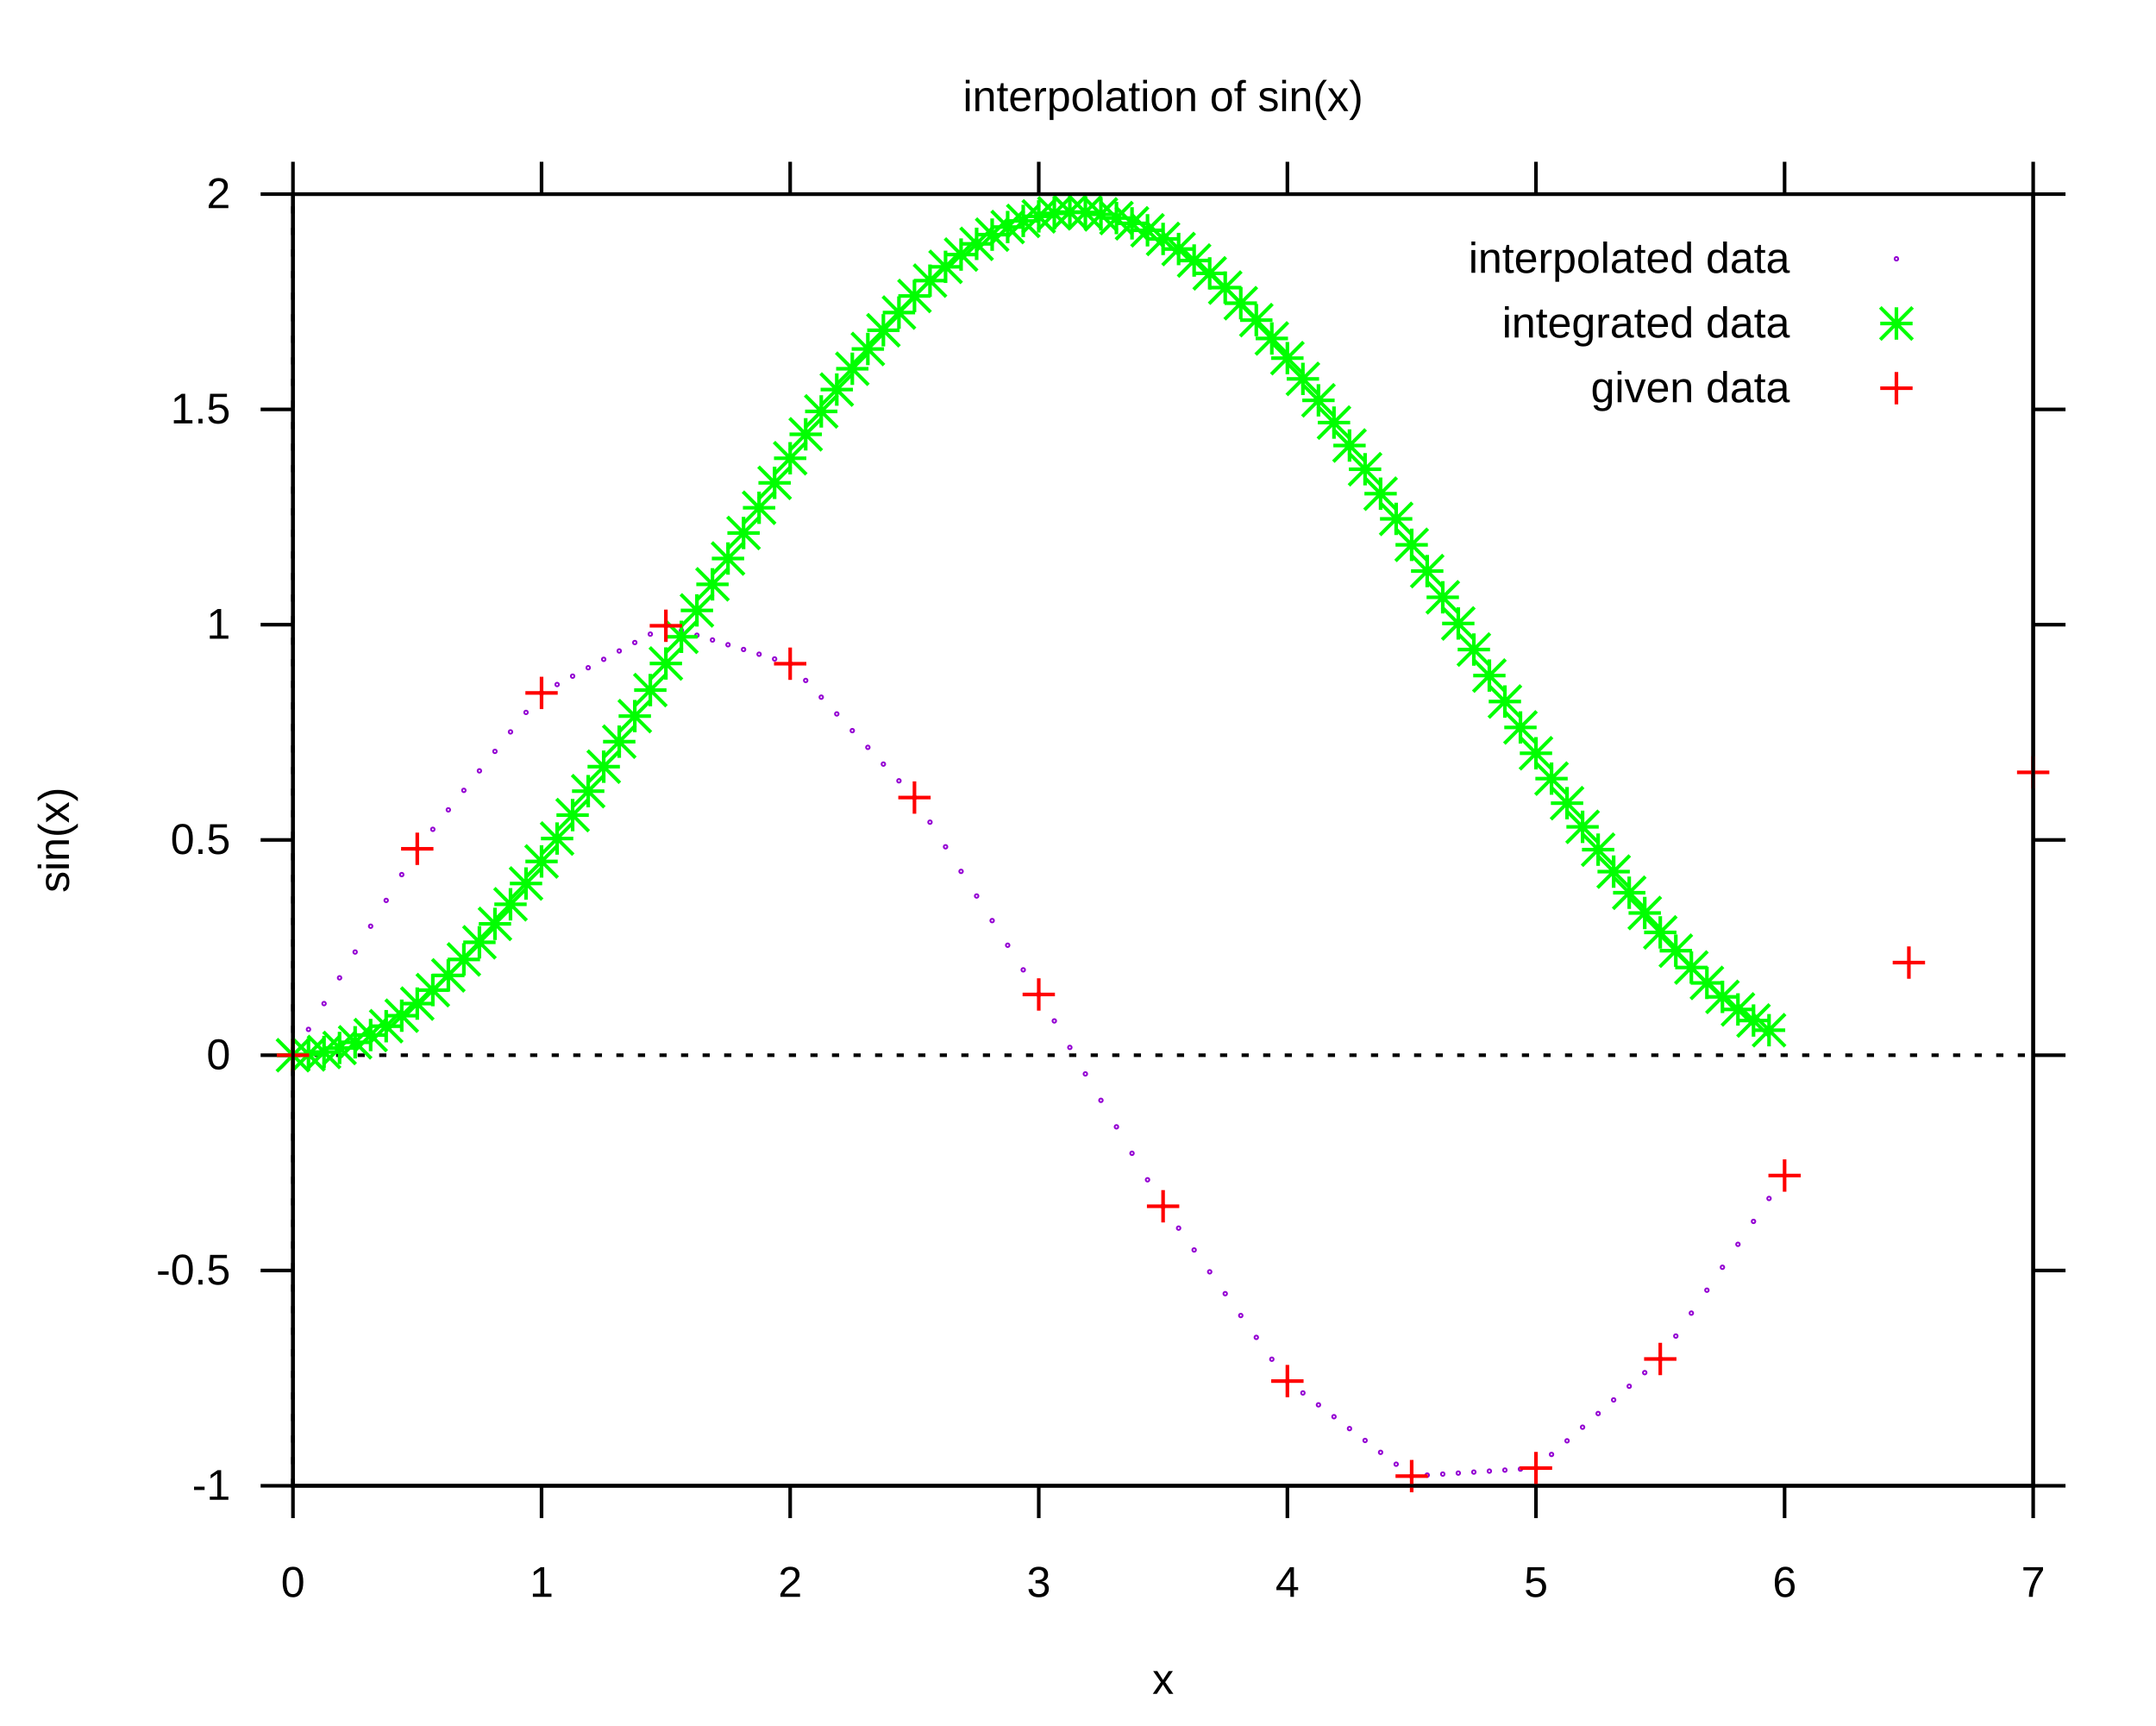
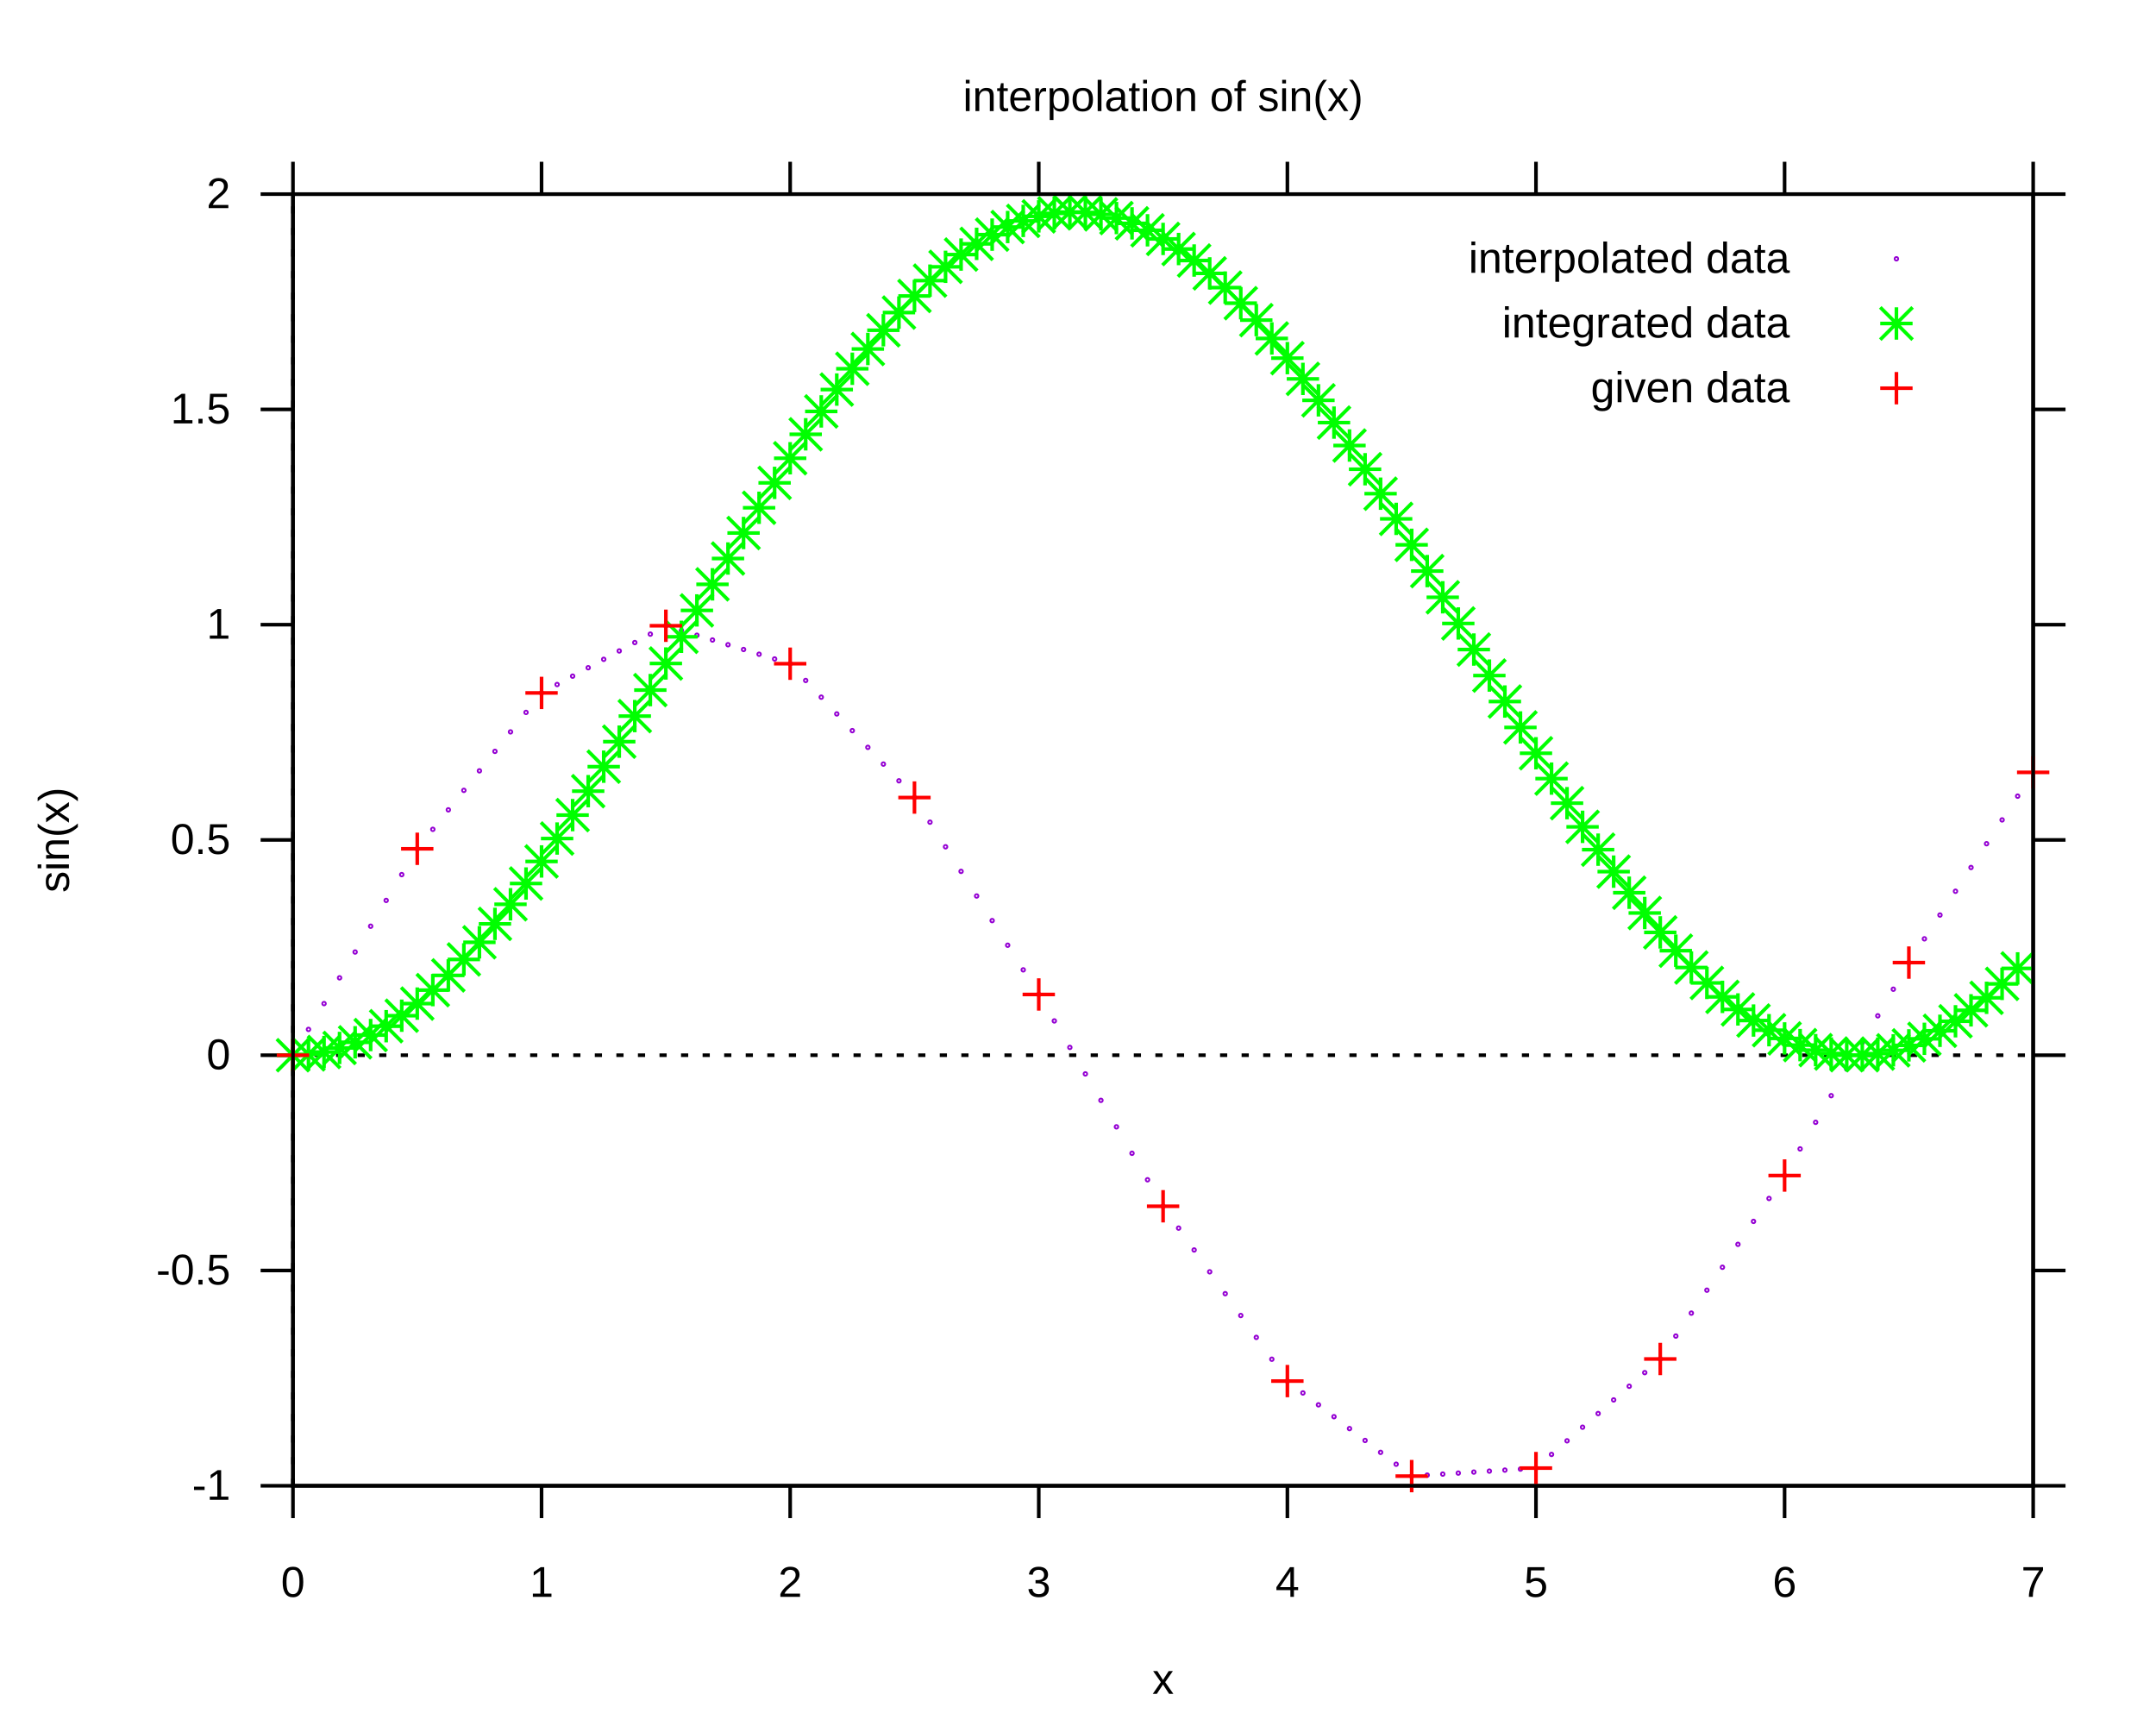
<svg xmlns="http://www.w3.org/2000/svg" xmlns:xlink="http://www.w3.org/1999/xlink" width="600" height="480" viewBox="0 0 600 480">
  <g id="gnuplot_canvas">
    <rect x="0" y="0" width="600" height="480" fill="none" />
    <defs>
      <circle id="gpDot" r="0.5" stroke-width="0.5" stroke="currentColor" />
      <path id="gpPt0" stroke-width="0.222" stroke="currentColor" d="M-1,0 h2 M0,-1 v2" />
      <path id="gpPt1" stroke-width="0.222" stroke="currentColor" d="M-1,-1 L1,1 M1,-1 L-1,1" />
      <path id="gpPt2" stroke-width="0.222" stroke="currentColor" d="M-1,0 L1,0 M0,-1 L0,1 M-1,-1 L1,1 M-1,1 L1,-1" />
      <rect id="gpPt3" stroke-width="0.222" stroke="currentColor" x="-1" y="-1" width="2" height="2" />
      <rect id="gpPt4" stroke-width="0.222" stroke="currentColor" fill="currentColor" x="-1" y="-1" width="2" height="2" />
      <circle id="gpPt5" stroke-width="0.222" stroke="currentColor" cx="0" cy="0" r="1" />
      <use xlink:href="#gpPt5" id="gpPt6" fill="currentColor" stroke="none" />
      <path id="gpPt7" stroke-width="0.222" stroke="currentColor" d="M0,-1.33 L-1.33,0.67 L1.33,0.67 z" />
      <use xlink:href="#gpPt7" id="gpPt8" fill="currentColor" stroke="none" />
      <use xlink:href="#gpPt7" id="gpPt9" stroke="currentColor" transform="rotate(180)" />
      <use xlink:href="#gpPt9" id="gpPt10" fill="currentColor" stroke="none" />
      <use xlink:href="#gpPt3" id="gpPt11" stroke="currentColor" transform="rotate(45)" />
      <use xlink:href="#gpPt11" id="gpPt12" fill="currentColor" stroke="none" />
      <path id="gpPt13" stroke-width="0.222" stroke="currentColor" d="M0,1.330 L1.265,0.411 L0.782,-1.067 L-0.782,-1.076 L-1.265,0.411 z" />
      <use xlink:href="#gpPt13" id="gpPt14" fill="currentColor" stroke="none" />
      <filter id="textbox" filterUnits="objectBoundingBox" x="0" y="0" height="1" width="1">
        <feFlood flood-color="white" flood-opacity="1" result="bgnd" />
        <feComposite in="SourceGraphic" in2="bgnd" operator="atop" />
      </filter>
      <filter id="greybox" filterUnits="objectBoundingBox" x="0" y="0" height="1" width="1">
        <feFlood flood-color="lightgrey" flood-opacity="1" result="grey" />
        <feComposite in="SourceGraphic" in2="grey" operator="atop" />
      </filter>
    </defs>
    <g fill="none" color="white" stroke="currentColor" stroke-width="1.00" stroke-linecap="butt" stroke-linejoin="miter">
</g>
    <g fill="none" color="black" stroke="currentColor" stroke-width="1.00" stroke-linecap="butt" stroke-linejoin="miter">
      <path stroke="black" d="M81.53,413.40 L72.53,413.40 M565.82,413.40 L574.82,413.40  " />
      <g transform="translate(64.14,417.30)" stroke="none" fill="black" font-family="Arial" font-size="12.00" text-anchor="end">
        <text>
          <tspan font-family="Arial">-1</tspan>
        </text>
      </g>
    </g>
    <g fill="none" color="black" stroke="currentColor" stroke-width="1.00" stroke-linecap="butt" stroke-linejoin="miter">
      <path stroke="black" d="M81.53,353.50 L72.53,353.50 M565.82,353.50 L574.82,353.50  " />
      <g transform="translate(64.14,357.40)" stroke="none" fill="black" font-family="Arial" font-size="12.00" text-anchor="end">
        <text>
          <tspan font-family="Arial">-0.5</tspan>
        </text>
      </g>
    </g>
    <g fill="none" color="black" stroke="currentColor" stroke-width="1.00" stroke-linecap="butt" stroke-linejoin="miter">
      <path stroke="black" d="M81.53,293.60 L72.53,293.60 M565.82,293.60 L574.82,293.60  " />
      <g transform="translate(64.14,297.50)" stroke="none" fill="black" font-family="Arial" font-size="12.00" text-anchor="end">
        <text>
          <tspan font-family="Arial"> 0</tspan>
        </text>
      </g>
    </g>
    <g fill="none" color="black" stroke="currentColor" stroke-width="1.00" stroke-linecap="butt" stroke-linejoin="miter">
      <path stroke="black" d="M81.53,233.70 L72.53,233.70 M565.82,233.70 L574.82,233.70  " />
      <g transform="translate(64.14,237.60)" stroke="none" fill="black" font-family="Arial" font-size="12.00" text-anchor="end">
        <text>
          <tspan font-family="Arial"> 0.5</tspan>
        </text>
      </g>
    </g>
    <g fill="none" color="black" stroke="currentColor" stroke-width="1.00" stroke-linecap="butt" stroke-linejoin="miter">
      <path stroke="black" d="M81.53,173.81 L72.53,173.81 M565.82,173.81 L574.82,173.81  " />
      <g transform="translate(64.14,177.71)" stroke="none" fill="black" font-family="Arial" font-size="12.00" text-anchor="end">
        <text>
          <tspan font-family="Arial"> 1</tspan>
        </text>
      </g>
    </g>
    <g fill="none" color="black" stroke="currentColor" stroke-width="1.00" stroke-linecap="butt" stroke-linejoin="miter">
      <path stroke="black" d="M81.53,113.91 L72.53,113.91 M565.82,113.91 L574.82,113.91  " />
      <g transform="translate(64.14,117.81)" stroke="none" fill="black" font-family="Arial" font-size="12.00" text-anchor="end">
        <text>
          <tspan font-family="Arial"> 1.5</tspan>
        </text>
      </g>
    </g>
    <g fill="none" color="black" stroke="currentColor" stroke-width="1.00" stroke-linecap="butt" stroke-linejoin="miter">
      <path stroke="black" d="M81.53,54.01 L72.53,54.01 M565.82,54.01 L574.82,54.01  " />
      <g transform="translate(64.14,57.91)" stroke="none" fill="black" font-family="Arial" font-size="12.00" text-anchor="end">
        <text>
          <tspan font-family="Arial"> 2</tspan>
        </text>
      </g>
    </g>
    <g fill="none" color="black" stroke="currentColor" stroke-width="1.00" stroke-linecap="butt" stroke-linejoin="miter">
      <path stroke="black" d="M81.53,413.40 L81.53,422.40 M81.53,54.01 L81.53,45.01  " />
      <g transform="translate(81.53,444.30)" stroke="none" fill="black" font-family="Arial" font-size="12.00" text-anchor="middle">
        <text>
          <tspan font-family="Arial"> 0</tspan>
        </text>
      </g>
    </g>
    <g fill="none" color="black" stroke="currentColor" stroke-width="1.00" stroke-linecap="butt" stroke-linejoin="miter">
      <path stroke="black" d="M150.71,413.40 L150.71,422.40 M150.71,54.01 L150.71,45.01  " />
      <g transform="translate(150.71,444.30)" stroke="none" fill="black" font-family="Arial" font-size="12.00" text-anchor="middle">
        <text>
          <tspan font-family="Arial"> 1</tspan>
        </text>
      </g>
    </g>
    <g fill="none" color="black" stroke="currentColor" stroke-width="1.00" stroke-linecap="butt" stroke-linejoin="miter">
      <path stroke="black" d="M219.90,413.40 L219.90,422.40 M219.90,54.01 L219.90,45.01  " />
      <g transform="translate(219.90,444.30)" stroke="none" fill="black" font-family="Arial" font-size="12.00" text-anchor="middle">
        <text>
          <tspan font-family="Arial"> 2</tspan>
        </text>
      </g>
    </g>
    <g fill="none" color="black" stroke="currentColor" stroke-width="1.00" stroke-linecap="butt" stroke-linejoin="miter">
      <path stroke="black" d="M289.08,413.40 L289.08,422.40 M289.08,54.01 L289.08,45.01  " />
      <g transform="translate(289.08,444.30)" stroke="none" fill="black" font-family="Arial" font-size="12.00" text-anchor="middle">
        <text>
          <tspan font-family="Arial"> 3</tspan>
        </text>
      </g>
    </g>
    <g fill="none" color="black" stroke="currentColor" stroke-width="1.00" stroke-linecap="butt" stroke-linejoin="miter">
      <path stroke="black" d="M358.27,413.40 L358.27,422.40 M358.27,54.01 L358.27,45.01  " />
      <g transform="translate(358.27,444.30)" stroke="none" fill="black" font-family="Arial" font-size="12.00" text-anchor="middle">
        <text>
          <tspan font-family="Arial"> 4</tspan>
        </text>
      </g>
    </g>
    <g fill="none" color="black" stroke="currentColor" stroke-width="1.00" stroke-linecap="butt" stroke-linejoin="miter">
      <path stroke="black" d="M427.45,413.40 L427.45,422.40 M427.45,54.01 L427.45,45.01  " />
      <g transform="translate(427.45,444.30)" stroke="none" fill="black" font-family="Arial" font-size="12.00" text-anchor="middle">
        <text>
          <tspan font-family="Arial"> 5</tspan>
        </text>
      </g>
    </g>
    <g fill="none" color="black" stroke="currentColor" stroke-width="1.00" stroke-linecap="butt" stroke-linejoin="miter">
      <path stroke="black" d="M496.64,413.40 L496.64,422.40 M496.64,54.01 L496.64,45.01  " />
      <g transform="translate(496.64,444.30)" stroke="none" fill="black" font-family="Arial" font-size="12.00" text-anchor="middle">
        <text>
          <tspan font-family="Arial"> 6</tspan>
        </text>
      </g>
    </g>
    <g fill="none" color="black" stroke="currentColor" stroke-width="1.00" stroke-linecap="butt" stroke-linejoin="miter">
      <path stroke="black" d="M565.82,413.40 L565.82,422.40 M565.82,54.01 L565.82,45.01  " />
      <g transform="translate(565.82,444.30)" stroke="none" fill="black" font-family="Arial" font-size="12.00" text-anchor="middle">
        <text>
          <tspan font-family="Arial"> 7</tspan>
        </text>
      </g>
    </g>
    <g fill="none" color="black" stroke="currentColor" stroke-width="1.00" stroke-linecap="butt" stroke-linejoin="miter">
</g>
    <g fill="none" color="gray" stroke="currentColor" stroke-width="1.00" stroke-linecap="butt" stroke-linejoin="miter">
      <path stroke="black" stroke-dasharray="2,4" d="M81.53,293.60 L565.82,293.60  " />
    </g>
    <g fill="none" color="gray" stroke="currentColor" stroke-width="1.00" stroke-linecap="butt" stroke-linejoin="miter">
      <path stroke="black" stroke-dasharray="2,4" d="M81.53,413.40 L81.53,54.01  " />
    </g>
    <g fill="none" color="black" stroke="currentColor" stroke-width="1.00" stroke-linecap="butt" stroke-linejoin="miter">
      <path stroke="black" d="M81.53,54.01 L81.53,413.40 L565.82,413.40 L565.82,54.01 L81.53,54.01 Z  " />
    </g>
    <g fill="none" color="black" stroke="currentColor" stroke-width="1.00" stroke-linecap="butt" stroke-linejoin="miter">
      <g transform="translate(19.18,233.71) rotate(270)" stroke="none" fill="black" font-family="Arial" font-size="12.00" text-anchor="middle">
        <text>
          <tspan font-family="Arial">sin(x)</tspan>
        </text>
      </g>
    </g>
    <g fill="none" color="black" stroke="currentColor" stroke-width="1.00" stroke-linecap="butt" stroke-linejoin="miter">
      <g transform="translate(323.67,471.30)" stroke="none" fill="black" font-family="Arial" font-size="12.00" text-anchor="middle">
        <text>
          <tspan font-family="Arial">x</tspan>
        </text>
      </g>
    </g>
    <g fill="none" color="black" stroke="currentColor" stroke-width="1.00" stroke-linecap="butt" stroke-linejoin="miter">
</g>
    <g id="gnuplot_plot_1">
      <g fill="none" color="black" stroke="currentColor" stroke-width="1.00" stroke-linecap="butt" stroke-linejoin="miter">
        <g transform="translate(498.09,75.91)" stroke="none" fill="black" font-family="Arial" font-size="12.00" text-anchor="end">
          <text>
            <tspan font-family="Arial">interpolated data</tspan>
          </text>
        </g>
      </g>
      <g fill="none" color="black" stroke="currentColor" stroke-width="1.00" stroke-linecap="butt" stroke-linejoin="miter">
        <use xlink:href="#gpDot" x="81.53" y="293.60" color="rgb(148,   0, 211)" />
        <use xlink:href="#gpDot" x="85.85" y="286.42" color="rgb(148,   0, 211)" />
        <use xlink:href="#gpDot" x="90.18" y="279.24" color="rgb(148,   0, 211)" />
        <use xlink:href="#gpDot" x="94.50" y="272.07" color="rgb(148,   0, 211)" />
        <use xlink:href="#gpDot" x="98.83" y="264.89" color="rgb(148,   0, 211)" />
        <use xlink:href="#gpDot" x="103.15" y="257.71" color="rgb(148,   0, 211)" />
        <use xlink:href="#gpDot" x="107.47" y="250.53" color="rgb(148,   0, 211)" />
        <use xlink:href="#gpDot" x="111.80" y="243.35" color="rgb(148,   0, 211)" />
        <use xlink:href="#gpDot" x="116.12" y="236.17" color="rgb(148,   0, 211)" />
        <use xlink:href="#gpDot" x="120.45" y="230.75" color="rgb(148,   0, 211)" />
        <use xlink:href="#gpDot" x="124.77" y="225.33" color="rgb(148,   0, 211)" />
        <use xlink:href="#gpDot" x="129.09" y="219.91" color="rgb(148,   0, 211)" />
        <use xlink:href="#gpDot" x="133.42" y="214.48" color="rgb(148,   0, 211)" />
        <use xlink:href="#gpDot" x="137.74" y="209.06" color="rgb(148,   0, 211)" />
        <use xlink:href="#gpDot" x="142.07" y="203.64" color="rgb(148,   0, 211)" />
        <use xlink:href="#gpDot" x="146.39" y="198.22" color="rgb(148,   0, 211)" />
        <use xlink:href="#gpDot" x="150.71" y="192.80" color="rgb(148,   0, 211)" />
        <use xlink:href="#gpDot" x="155.04" y="190.46" color="rgb(148,   0, 211)" />
        <use xlink:href="#gpDot" x="159.36" y="188.13" color="rgb(148,   0, 211)" />
        <use xlink:href="#gpDot" x="163.69" y="185.79" color="rgb(148,   0, 211)" />
        <use xlink:href="#gpDot" x="168.01" y="183.45" color="rgb(148,   0, 211)" />
        <use xlink:href="#gpDot" x="172.33" y="181.12" color="rgb(148,   0, 211)" />
        <use xlink:href="#gpDot" x="176.66" y="178.78" color="rgb(148,   0, 211)" />
        <use xlink:href="#gpDot" x="180.98" y="176.44" color="rgb(148,   0, 211)" />
        <use xlink:href="#gpDot" x="185.31" y="174.11" color="rgb(148,   0, 211)" />
        <use xlink:href="#gpDot" x="189.63" y="175.43" color="rgb(148,   0, 211)" />
        <use xlink:href="#gpDot" x="193.95" y="176.75" color="rgb(148,   0, 211)" />
        <use xlink:href="#gpDot" x="198.28" y="178.07" color="rgb(148,   0, 211)" />
        <use xlink:href="#gpDot" x="202.60" y="179.39" color="rgb(148,   0, 211)" />
        <use xlink:href="#gpDot" x="206.93" y="180.71" color="rgb(148,   0, 211)" />
        <use xlink:href="#gpDot" x="211.25" y="182.03" color="rgb(148,   0, 211)" />
        <use xlink:href="#gpDot" x="215.57" y="183.35" color="rgb(148,   0, 211)" />
        <use xlink:href="#gpDot" x="219.90" y="184.67" color="rgb(148,   0, 211)" />
        <use xlink:href="#gpDot" x="224.22" y="189.33" color="rgb(148,   0, 211)" />
        <use xlink:href="#gpDot" x="228.55" y="193.98" color="rgb(148,   0, 211)" />
        <use xlink:href="#gpDot" x="232.87" y="198.64" color="rgb(148,   0, 211)" />
        <use xlink:href="#gpDot" x="237.19" y="203.29" color="rgb(148,   0, 211)" />
        <use xlink:href="#gpDot" x="241.52" y="207.94" color="rgb(148,   0, 211)" />
        <use xlink:href="#gpDot" x="245.84" y="212.60" color="rgb(148,   0, 211)" />
        <use xlink:href="#gpDot" x="250.17" y="217.25" color="rgb(148,   0, 211)" />
        <use xlink:href="#gpDot" x="254.49" y="221.91" color="rgb(148,   0, 211)" />
        <use xlink:href="#gpDot" x="258.81" y="228.76" color="rgb(148,   0, 211)" />
        <use xlink:href="#gpDot" x="263.14" y="235.61" color="rgb(148,   0, 211)" />
        <use xlink:href="#gpDot" x="267.46" y="242.45" color="rgb(148,   0, 211)" />
        <use xlink:href="#gpDot" x="271.79" y="249.30" color="rgb(148,   0, 211)" />
        <use xlink:href="#gpDot" x="276.11" y="256.15" color="rgb(148,   0, 211)" />
        <use xlink:href="#gpDot" x="280.43" y="263.00" color="rgb(148,   0, 211)" />
        <use xlink:href="#gpDot" x="284.76" y="269.85" color="rgb(148,   0, 211)" />
        <use xlink:href="#gpDot" x="289.08" y="276.70" color="rgb(148,   0, 211)" />
        <use xlink:href="#gpDot" x="293.41" y="284.06" color="rgb(148,   0, 211)" />
        <use xlink:href="#gpDot" x="297.73" y="291.43" color="rgb(148,   0, 211)" />
        <use xlink:href="#gpDot" x="302.05" y="298.80" color="rgb(148,   0, 211)" />
        <use xlink:href="#gpDot" x="306.38" y="306.16" color="rgb(148,   0, 211)" />
        <use xlink:href="#gpDot" x="310.70" y="313.53" color="rgb(148,   0, 211)" />
        <use xlink:href="#gpDot" x="315.03" y="320.89" color="rgb(148,   0, 211)" />
        <use xlink:href="#gpDot" x="319.35" y="328.26" color="rgb(148,   0, 211)" />
        <use xlink:href="#gpDot" x="323.68" y="335.63" color="rgb(148,   0, 211)" />
        <use xlink:href="#gpDot" x="328.00" y="341.71" color="rgb(148,   0, 211)" />
        <use xlink:href="#gpDot" x="332.32" y="347.79" color="rgb(148,   0, 211)" />
        <use xlink:href="#gpDot" x="336.65" y="353.87" color="rgb(148,   0, 211)" />
        <use xlink:href="#gpDot" x="340.97" y="359.95" color="rgb(148,   0, 211)" />
        <use xlink:href="#gpDot" x="345.30" y="366.03" color="rgb(148,   0, 211)" />
        <use xlink:href="#gpDot" x="349.62" y="372.11" color="rgb(148,   0, 211)" />
        <use xlink:href="#gpDot" x="353.94" y="378.19" color="rgb(148,   0, 211)" />
        <use xlink:href="#gpDot" x="358.27" y="384.27" color="rgb(148,   0, 211)" />
        <use xlink:href="#gpDot" x="362.59" y="387.57" color="rgb(148,   0, 211)" />
        <use xlink:href="#gpDot" x="366.92" y="390.88" color="rgb(148,   0, 211)" />
        <use xlink:href="#gpDot" x="371.24" y="394.18" color="rgb(148,   0, 211)" />
        <use xlink:href="#gpDot" x="375.56" y="397.49" color="rgb(148,   0, 211)" />
        <use xlink:href="#gpDot" x="379.89" y="400.79" color="rgb(148,   0, 211)" />
        <use xlink:href="#gpDot" x="384.21" y="404.10" color="rgb(148,   0, 211)" />
        <use xlink:href="#gpDot" x="388.54" y="407.40" color="rgb(148,   0, 211)" />
        <use xlink:href="#gpDot" x="392.86" y="410.71" color="rgb(148,   0, 211)" />
        <use xlink:href="#gpDot" x="397.18" y="410.43" color="rgb(148,   0, 211)" />
        <use xlink:href="#gpDot" x="401.51" y="410.15" color="rgb(148,   0, 211)" />
        <use xlink:href="#gpDot" x="405.83" y="409.87" color="rgb(148,   0, 211)" />
        <use xlink:href="#gpDot" x="410.16" y="409.59" color="rgb(148,   0, 211)" />
        <use xlink:href="#gpDot" x="414.48" y="409.32" color="rgb(148,   0, 211)" />
        <use xlink:href="#gpDot" x="418.80" y="409.04" color="rgb(148,   0, 211)" />
        <use xlink:href="#gpDot" x="423.13" y="408.76" color="rgb(148,   0, 211)" />
        <use xlink:href="#gpDot" x="427.45" y="408.48" color="rgb(148,   0, 211)" />
        <use xlink:href="#gpDot" x="431.78" y="404.68" color="rgb(148,   0, 211)" />
        <use xlink:href="#gpDot" x="436.10" y="400.89" color="rgb(148,   0, 211)" />
        <use xlink:href="#gpDot" x="440.42" y="397.10" color="rgb(148,   0, 211)" />
        <use xlink:href="#gpDot" x="444.75" y="393.30" color="rgb(148,   0, 211)" />
        <use xlink:href="#gpDot" x="449.07" y="389.51" color="rgb(148,   0, 211)" />
        <use xlink:href="#gpDot" x="453.40" y="385.71" color="rgb(148,   0, 211)" />
        <use xlink:href="#gpDot" x="457.72" y="381.92" color="rgb(148,   0, 211)" />
        <use xlink:href="#gpDot" x="462.04" y="378.12" color="rgb(148,   0, 211)" />
        <use xlink:href="#gpDot" x="466.37" y="371.74" color="rgb(148,   0, 211)" />
        <use xlink:href="#gpDot" x="470.69" y="365.36" color="rgb(148,   0, 211)" />
        <use xlink:href="#gpDot" x="475.02" y="358.98" color="rgb(148,   0, 211)" />
        <use xlink:href="#gpDot" x="479.34" y="352.60" color="rgb(148,   0, 211)" />
        <use xlink:href="#gpDot" x="483.66" y="346.22" color="rgb(148,   0, 211)" />
        <use xlink:href="#gpDot" x="487.99" y="339.84" color="rgb(148,   0, 211)" />
        <use xlink:href="#gpDot" x="492.31" y="333.46" color="rgb(148,   0, 211)" />
+         <use xlink:href="#gpDot" x="496.64" y="327.08" color="rgb(148,   0, 211)" />
+         <use xlink:href="#gpDot" x="500.96" y="319.67" color="rgb(148,   0, 211)" />
+         <use xlink:href="#gpDot" x="505.28" y="312.27" color="rgb(148,   0, 211)" />
+         <use xlink:href="#gpDot" x="509.61" y="304.86" color="rgb(148,   0, 211)" />
+         <use xlink:href="#gpDot" x="513.93" y="297.45" color="rgb(148,   0, 211)" />
+         <use xlink:href="#gpDot" x="518.26" y="290.05" color="rgb(148,   0, 211)" />
+         <use xlink:href="#gpDot" x="522.58" y="282.64" color="rgb(148,   0, 211)" />
+         <use xlink:href="#gpDot" x="526.90" y="275.24" color="rgb(148,   0, 211)" />
+         <use xlink:href="#gpDot" x="531.23" y="267.83" color="rgb(148,   0, 211)" />
+         <use xlink:href="#gpDot" x="535.55" y="261.22" color="rgb(148,   0, 211)" />
+         <use xlink:href="#gpDot" x="539.88" y="254.60" color="rgb(148,   0, 211)" />
+         <use xlink:href="#gpDot" x="544.20" y="247.98" color="rgb(148,   0, 211)" />
+         <use xlink:href="#gpDot" x="548.52" y="241.37" color="rgb(148,   0, 211)" />
+         <use xlink:href="#gpDot" x="552.85" y="234.75" color="rgb(148,   0, 211)" />
+         <use xlink:href="#gpDot" x="557.17" y="228.13" color="rgb(148,   0, 211)" />
+         <use xlink:href="#gpDot" x="561.50" y="221.52" color="rgb(148,   0, 211)" />
        <use xlink:href="#gpDot" x="527.76" y="72.01" color="rgb(148,   0, 211)" />
      </g>
    </g>
    <g id="gnuplot_plot_2">
      <g fill="none" color="black" stroke="currentColor" stroke-width="1.00" stroke-linecap="butt" stroke-linejoin="miter">
        <g transform="translate(498.09,93.91)" stroke="none" fill="black" font-family="Arial" font-size="12.00" text-anchor="end">
          <text>
            <tspan font-family="Arial">integrated data</tspan>
          </text>
        </g>
      </g>
      <g fill="none" color="black" stroke="currentColor" stroke-width="1.00" stroke-linecap="butt" stroke-linejoin="miter">
        <use xlink:href="#gpPt2" transform="translate(81.53,293.60) scale(4.50)" color="rgb(  0, 255,   0)" />
        <use xlink:href="#gpPt2" transform="translate(85.85,293.38) scale(4.50)" color="rgb(  0, 255,   0)" />
        <use xlink:href="#gpPt2" transform="translate(90.18,292.71) scale(4.50)" color="rgb(  0, 255,   0)" />
        <use xlink:href="#gpPt2" transform="translate(94.50,291.58) scale(4.50)" color="rgb(  0, 255,   0)" />
        <use xlink:href="#gpPt2" transform="translate(98.83,290.01) scale(4.50)" color="rgb(  0, 255,   0)" />
        <use xlink:href="#gpPt2" transform="translate(103.15,287.99) scale(4.50)" color="rgb(  0, 255,   0)" />
        <use xlink:href="#gpPt2" transform="translate(107.47,285.53) scale(4.50)" color="rgb(  0, 255,   0)" />
        <use xlink:href="#gpPt2" transform="translate(111.80,282.61) scale(4.50)" color="rgb(  0, 255,   0)" />
        <use xlink:href="#gpPt2" transform="translate(116.12,279.24) scale(4.50)" color="rgb(  0, 255,   0)" />
        <use xlink:href="#gpPt2" transform="translate(120.45,275.49) scale(4.50)" color="rgb(  0, 255,   0)" />
        <use xlink:href="#gpPt2" transform="translate(124.77,271.39) scale(4.50)" color="rgb(  0, 255,   0)" />
        <use xlink:href="#gpPt2" transform="translate(129.09,266.95) scale(4.50)" color="rgb(  0, 255,   0)" />
        <use xlink:href="#gpPt2" transform="translate(133.42,262.18) scale(4.50)" color="rgb(  0, 255,   0)" />
        <use xlink:href="#gpPt2" transform="translate(137.74,257.06) scale(4.50)" color="rgb(  0, 255,   0)" />
        <use xlink:href="#gpPt2" transform="translate(142.07,251.61) scale(4.50)" color="rgb(  0, 255,   0)" />
        <use xlink:href="#gpPt2" transform="translate(146.39,245.82) scale(4.50)" color="rgb(  0, 255,   0)" />
        <use xlink:href="#gpPt2" transform="translate(150.71,239.69) scale(4.50)" color="rgb(  0, 255,   0)" />
        <use xlink:href="#gpPt2" transform="translate(155.04,233.31) scale(4.50)" color="rgb(  0, 255,   0)" />
        <use xlink:href="#gpPt2" transform="translate(159.36,226.79) scale(4.50)" color="rgb(  0, 255,   0)" />
        <use xlink:href="#gpPt2" transform="translate(163.69,220.13) scale(4.50)" color="rgb(  0, 255,   0)" />
        <use xlink:href="#gpPt2" transform="translate(168.01,213.32) scale(4.50)" color="rgb(  0, 255,   0)" />
        <use xlink:href="#gpPt2" transform="translate(172.33,206.36) scale(4.50)" color="rgb(  0, 255,   0)" />
        <use xlink:href="#gpPt2" transform="translate(176.66,199.25) scale(4.50)" color="rgb(  0, 255,   0)" />
        <use xlink:href="#gpPt2" transform="translate(180.98,192.01) scale(4.50)" color="rgb(  0, 255,   0)" />
        <use xlink:href="#gpPt2" transform="translate(185.31,184.61) scale(4.50)" color="rgb(  0, 255,   0)" />
        <use xlink:href="#gpPt2" transform="translate(189.63,177.18) scale(4.50)" color="rgb(  0, 255,   0)" />
        <use xlink:href="#gpPt2" transform="translate(193.95,169.84) scale(4.50)" color="rgb(  0, 255,   0)" />
        <use xlink:href="#gpPt2" transform="translate(198.28,162.58) scale(4.50)" color="rgb(  0, 255,   0)" />
        <use xlink:href="#gpPt2" transform="translate(202.60,155.40) scale(4.50)" color="rgb(  0, 255,   0)" />
        <use xlink:href="#gpPt2" transform="translate(206.93,148.30) scale(4.50)" color="rgb(  0, 255,   0)" />
        <use xlink:href="#gpPt2" transform="translate(211.25,141.28) scale(4.50)" color="rgb(  0, 255,   0)" />
        <use xlink:href="#gpPt2" transform="translate(215.57,134.35) scale(4.50)" color="rgb(  0, 255,   0)" />
        <use xlink:href="#gpPt2" transform="translate(219.90,127.50) scale(4.50)" color="rgb(  0, 255,   0)" />
        <use xlink:href="#gpPt2" transform="translate(224.22,120.84) scale(4.50)" color="rgb(  0, 255,   0)" />
        <use xlink:href="#gpPt2" transform="translate(228.55,114.47) scale(4.50)" color="rgb(  0, 255,   0)" />
        <use xlink:href="#gpPt2" transform="translate(232.87,108.39) scale(4.50)" color="rgb(  0, 255,   0)" />
        <use xlink:href="#gpPt2" transform="translate(237.19,102.60) scale(4.50)" color="rgb(  0, 255,   0)" />
        <use xlink:href="#gpPt2" transform="translate(241.52,97.10) scale(4.50)" color="rgb(  0, 255,   0)" />
        <use xlink:href="#gpPt2" transform="translate(245.84,91.89) scale(4.50)" color="rgb(  0, 255,   0)" />
        <use xlink:href="#gpPt2" transform="translate(250.17,86.97) scale(4.50)" color="rgb(  0, 255,   0)" />
        <use xlink:href="#gpPt2" transform="translate(254.49,82.35) scale(4.50)" color="rgb(  0, 255,   0)" />
        <use xlink:href="#gpPt2" transform="translate(258.81,78.08) scale(4.50)" color="rgb(  0, 255,   0)" />
        <use xlink:href="#gpPt2" transform="translate(263.14,74.24) scale(4.50)" color="rgb(  0, 255,   0)" />
        <use xlink:href="#gpPt2" transform="translate(267.46,70.83) scale(4.50)" color="rgb(  0, 255,   0)" />
        <use xlink:href="#gpPt2" transform="translate(271.79,67.85) scale(4.50)" color="rgb(  0, 255,   0)" />
        <use xlink:href="#gpPt2" transform="translate(276.11,65.29) scale(4.50)" color="rgb(  0, 255,   0)" />
        <use xlink:href="#gpPt2" transform="translate(280.43,63.17) scale(4.50)" color="rgb(  0, 255,   0)" />
        <use xlink:href="#gpPt2" transform="translate(284.76,61.47) scale(4.50)" color="rgb(  0, 255,   0)" />
        <use xlink:href="#gpPt2" transform="translate(289.08,60.20) scale(4.50)" color="rgb(  0, 255,   0)" />
        <use xlink:href="#gpPt2" transform="translate(293.41,59.37) scale(4.50)" color="rgb(  0, 255,   0)" />
        <use xlink:href="#gpPt2" transform="translate(297.73,59.00) scale(4.50)" color="rgb(  0, 255,   0)" />
        <use xlink:href="#gpPt2" transform="translate(302.05,59.10) scale(4.50)" color="rgb(  0, 255,   0)" />
        <use xlink:href="#gpPt2" transform="translate(306.38,59.65) scale(4.50)" color="rgb(  0, 255,   0)" />
        <use xlink:href="#gpPt2" transform="translate(310.70,60.67) scale(4.50)" color="rgb(  0, 255,   0)" />
        <use xlink:href="#gpPt2" transform="translate(315.03,62.14) scale(4.50)" color="rgb(  0, 255,   0)" />
        <use xlink:href="#gpPt2" transform="translate(319.35,64.08) scale(4.50)" color="rgb(  0, 255,   0)" />
        <use xlink:href="#gpPt2" transform="translate(323.68,66.48) scale(4.50)" color="rgb(  0, 255,   0)" />
        <use xlink:href="#gpPt2" transform="translate(328.00,69.29) scale(4.50)" color="rgb(  0, 255,   0)" />
        <use xlink:href="#gpPt2" transform="translate(332.32,72.49) scale(4.50)" color="rgb(  0, 255,   0)" />
        <use xlink:href="#gpPt2" transform="translate(336.65,76.06) scale(4.50)" color="rgb(  0, 255,   0)" />
        <use xlink:href="#gpPt2" transform="translate(340.97,80.02) scale(4.50)" color="rgb(  0, 255,   0)" />
        <use xlink:href="#gpPt2" transform="translate(345.30,84.36) scale(4.50)" color="rgb(  0, 255,   0)" />
        <use xlink:href="#gpPt2" transform="translate(349.62,89.07) scale(4.50)" color="rgb(  0, 255,   0)" />
        <use xlink:href="#gpPt2" transform="translate(353.94,94.17) scale(4.50)" color="rgb(  0, 255,   0)" />
        <use xlink:href="#gpPt2" transform="translate(358.27,99.65) scale(4.50)" color="rgb(  0, 255,   0)" />
        <use xlink:href="#gpPt2" transform="translate(362.59,105.42) scale(4.50)" color="rgb(  0, 255,   0)" />
        <use xlink:href="#gpPt2" transform="translate(366.92,111.39) scale(4.50)" color="rgb(  0, 255,   0)" />
        <use xlink:href="#gpPt2" transform="translate(371.24,117.58) scale(4.50)" color="rgb(  0, 255,   0)" />
        <use xlink:href="#gpPt2" transform="translate(375.56,123.96) scale(4.50)" color="rgb(  0, 255,   0)" />
        <use xlink:href="#gpPt2" transform="translate(379.89,130.56) scale(4.50)" color="rgb(  0, 255,   0)" />
        <use xlink:href="#gpPt2" transform="translate(384.21,137.36) scale(4.50)" color="rgb(  0, 255,   0)" />
        <use xlink:href="#gpPt2" transform="translate(388.54,144.37) scale(4.50)" color="rgb(  0, 255,   0)" />
        <use xlink:href="#gpPt2" transform="translate(392.86,151.59) scale(4.50)" color="rgb(  0, 255,   0)" />
        <use xlink:href="#gpPt2" transform="translate(397.18,158.90) scale(4.50)" color="rgb(  0, 255,   0)" />
        <use xlink:href="#gpPt2" transform="translate(401.51,166.19) scale(4.50)" color="rgb(  0, 255,   0)" />
        <use xlink:href="#gpPt2" transform="translate(405.83,173.47) scale(4.50)" color="rgb(  0, 255,   0)" />
        <use xlink:href="#gpPt2" transform="translate(410.16,180.73) scale(4.50)" color="rgb(  0, 255,   0)" />
        <use xlink:href="#gpPt2" transform="translate(414.48,187.97) scale(4.50)" color="rgb(  0, 255,   0)" />
        <use xlink:href="#gpPt2" transform="translate(418.80,195.19) scale(4.50)" color="rgb(  0, 255,   0)" />
        <use xlink:href="#gpPt2" transform="translate(423.13,202.40) scale(4.50)" color="rgb(  0, 255,   0)" />
        <use xlink:href="#gpPt2" transform="translate(427.45,209.58) scale(4.50)" color="rgb(  0, 255,   0)" />
        <use xlink:href="#gpPt2" transform="translate(431.78,216.64) scale(4.50)" color="rgb(  0, 255,   0)" />
        <use xlink:href="#gpPt2" transform="translate(436.10,223.47) scale(4.50)" color="rgb(  0, 255,   0)" />
        <use xlink:href="#gpPt2" transform="translate(440.42,230.06) scale(4.50)" color="rgb(  0, 255,   0)" />
        <use xlink:href="#gpPt2" transform="translate(444.75,236.41) scale(4.50)" color="rgb(  0, 255,   0)" />
        <use xlink:href="#gpPt2" transform="translate(449.07,242.52) scale(4.50)" color="rgb(  0, 255,   0)" />
        <use xlink:href="#gpPt2" transform="translate(453.40,248.39) scale(4.50)" color="rgb(  0, 255,   0)" />
        <use xlink:href="#gpPt2" transform="translate(457.72,254.03) scale(4.50)" color="rgb(  0, 255,   0)" />
        <use xlink:href="#gpPt2" transform="translate(462.04,259.43) scale(4.50)" color="rgb(  0, 255,   0)" />
        <use xlink:href="#gpPt2" transform="translate(466.37,264.52) scale(4.50)" color="rgb(  0, 255,   0)" />
        <use xlink:href="#gpPt2" transform="translate(470.69,269.20) scale(4.50)" color="rgb(  0, 255,   0)" />
        <use xlink:href="#gpPt2" transform="translate(475.02,273.49) scale(4.50)" color="rgb(  0, 255,   0)" />
        <use xlink:href="#gpPt2" transform="translate(479.34,277.37) scale(4.50)" color="rgb(  0, 255,   0)" />
        <use xlink:href="#gpPt2" transform="translate(483.66,280.86) scale(4.50)" color="rgb(  0, 255,   0)" />
        <use xlink:href="#gpPt2" transform="translate(487.99,283.95) scale(4.50)" color="rgb(  0, 255,   0)" />
        <use xlink:href="#gpPt2" transform="translate(492.31,286.64) scale(4.50)" color="rgb(  0, 255,   0)" />
+         <use xlink:href="#gpPt2" transform="translate(496.64,288.93) scale(4.50)" color="rgb(  0, 255,   0)" />
+         <use xlink:href="#gpPt2" transform="translate(500.96,290.79) scale(4.50)" color="rgb(  0, 255,   0)" />
+         <use xlink:href="#gpPt2" transform="translate(505.28,292.19) scale(4.50)" color="rgb(  0, 255,   0)" />
+         <use xlink:href="#gpPt2" transform="translate(509.61,293.13) scale(4.50)" color="rgb(  0, 255,   0)" />
+         <use xlink:href="#gpPt2" transform="translate(513.93,293.60) scale(4.50)" color="rgb(  0, 255,   0)" />
+         <use xlink:href="#gpPt2" transform="translate(518.26,293.61) scale(4.50)" color="rgb(  0, 255,   0)" />
+         <use xlink:href="#gpPt2" transform="translate(522.58,293.15) scale(4.50)" color="rgb(  0, 255,   0)" />
+         <use xlink:href="#gpPt2" transform="translate(526.90,292.24) scale(4.50)" color="rgb(  0, 255,   0)" />
+         <use xlink:href="#gpPt2" transform="translate(531.23,290.86) scale(4.50)" color="rgb(  0, 255,   0)" />
+         <use xlink:href="#gpPt2" transform="translate(535.55,289.04) scale(4.50)" color="rgb(  0, 255,   0)" />
+         <use xlink:href="#gpPt2" transform="translate(539.88,286.81) scale(4.50)" color="rgb(  0, 255,   0)" />
+         <use xlink:href="#gpPt2" transform="translate(544.20,284.16) scale(4.50)" color="rgb(  0, 255,   0)" />
+         <use xlink:href="#gpPt2" transform="translate(548.52,281.11) scale(4.50)" color="rgb(  0, 255,   0)" />
+         <use xlink:href="#gpPt2" transform="translate(552.85,277.63) scale(4.50)" color="rgb(  0, 255,   0)" />
+         <use xlink:href="#gpPt2" transform="translate(557.17,273.75) scale(4.50)" color="rgb(  0, 255,   0)" />
+         <use xlink:href="#gpPt2" transform="translate(561.50,269.45) scale(4.50)" color="rgb(  0, 255,   0)" />
        <use xlink:href="#gpPt2" transform="translate(527.76,90.01) scale(4.50)" color="rgb(  0, 255,   0)" />
      </g>
    </g>
    <g id="gnuplot_plot_3">
      <g fill="none" color="black" stroke="currentColor" stroke-width="1.00" stroke-linecap="butt" stroke-linejoin="miter">
        <g transform="translate(498.09,111.91)" stroke="none" fill="black" font-family="Arial" font-size="12.00" text-anchor="end">
          <text>
            <tspan font-family="Arial">given data</tspan>
          </text>
        </g>
      </g>
      <g fill="none" color="black" stroke="currentColor" stroke-width="1.00" stroke-linecap="butt" stroke-linejoin="miter">
        <use xlink:href="#gpPt0" transform="translate(81.53,293.60) scale(4.50)" color="rgb(255,   0,   0)" />
        <use xlink:href="#gpPt0" transform="translate(116.12,236.17) scale(4.50)" color="rgb(255,   0,   0)" />
        <use xlink:href="#gpPt0" transform="translate(150.71,192.80) scale(4.50)" color="rgb(255,   0,   0)" />
        <use xlink:href="#gpPt0" transform="translate(185.31,174.11) scale(4.50)" color="rgb(255,   0,   0)" />
        <use xlink:href="#gpPt0" transform="translate(219.90,184.67) scale(4.50)" color="rgb(255,   0,   0)" />
        <use xlink:href="#gpPt0" transform="translate(254.49,221.91) scale(4.50)" color="rgb(255,   0,   0)" />
        <use xlink:href="#gpPt0" transform="translate(289.08,276.70) scale(4.50)" color="rgb(255,   0,   0)" />
        <use xlink:href="#gpPt0" transform="translate(323.68,335.63) scale(4.50)" color="rgb(255,   0,   0)" />
        <use xlink:href="#gpPt0" transform="translate(358.27,384.27) scale(4.50)" color="rgb(255,   0,   0)" />
        <use xlink:href="#gpPt0" transform="translate(392.86,410.71) scale(4.50)" color="rgb(255,   0,   0)" />
        <use xlink:href="#gpPt0" transform="translate(427.45,408.48) scale(4.50)" color="rgb(255,   0,   0)" />
        <use xlink:href="#gpPt0" transform="translate(462.04,378.12) scale(4.50)" color="rgb(255,   0,   0)" />
        <use xlink:href="#gpPt0" transform="translate(496.64,327.08) scale(4.50)" color="rgb(255,   0,   0)" />
        <use xlink:href="#gpPt0" transform="translate(531.23,267.83) scale(4.50)" color="rgb(255,   0,   0)" />
        <use xlink:href="#gpPt0" transform="translate(565.82,214.90) scale(4.50)" color="rgb(255,   0,   0)" />
        <use xlink:href="#gpPt0" transform="translate(527.76,108.01) scale(4.50)" color="rgb(255,   0,   0)" />
      </g>
    </g>
    <g fill="none" color="white" stroke="rgb(255,   0,   0)" stroke-width="2.00" stroke-linecap="butt" stroke-linejoin="miter">
</g>
    <g fill="none" color="black" stroke="currentColor" stroke-width="2.00" stroke-linecap="butt" stroke-linejoin="miter">
</g>
    <g fill="none" color="black" stroke="black" stroke-width="1.00" stroke-linecap="butt" stroke-linejoin="miter">
</g>
    <g fill="none" color="black" stroke="currentColor" stroke-width="1.00" stroke-linecap="butt" stroke-linejoin="miter">
      <path stroke="black" d="M81.53,54.01 L81.53,413.40 L565.82,413.40 L565.82,54.01 L81.53,54.01 Z  " />
    </g>
    <g fill="none" color="black" stroke="currentColor" stroke-width="1.00" stroke-linecap="butt" stroke-linejoin="miter">
      <g transform="translate(323.67,30.91)" stroke="none" fill="black" font-family="Arial" font-size="12.00" text-anchor="middle">
        <text>
          <tspan font-family="Arial">interpolation of sin(x)</tspan>
        </text>
      </g>
    </g>
    <g fill="none" color="black" stroke="currentColor" stroke-width="1.00" stroke-linecap="butt" stroke-linejoin="miter">
</g>
  </g>
</svg>
